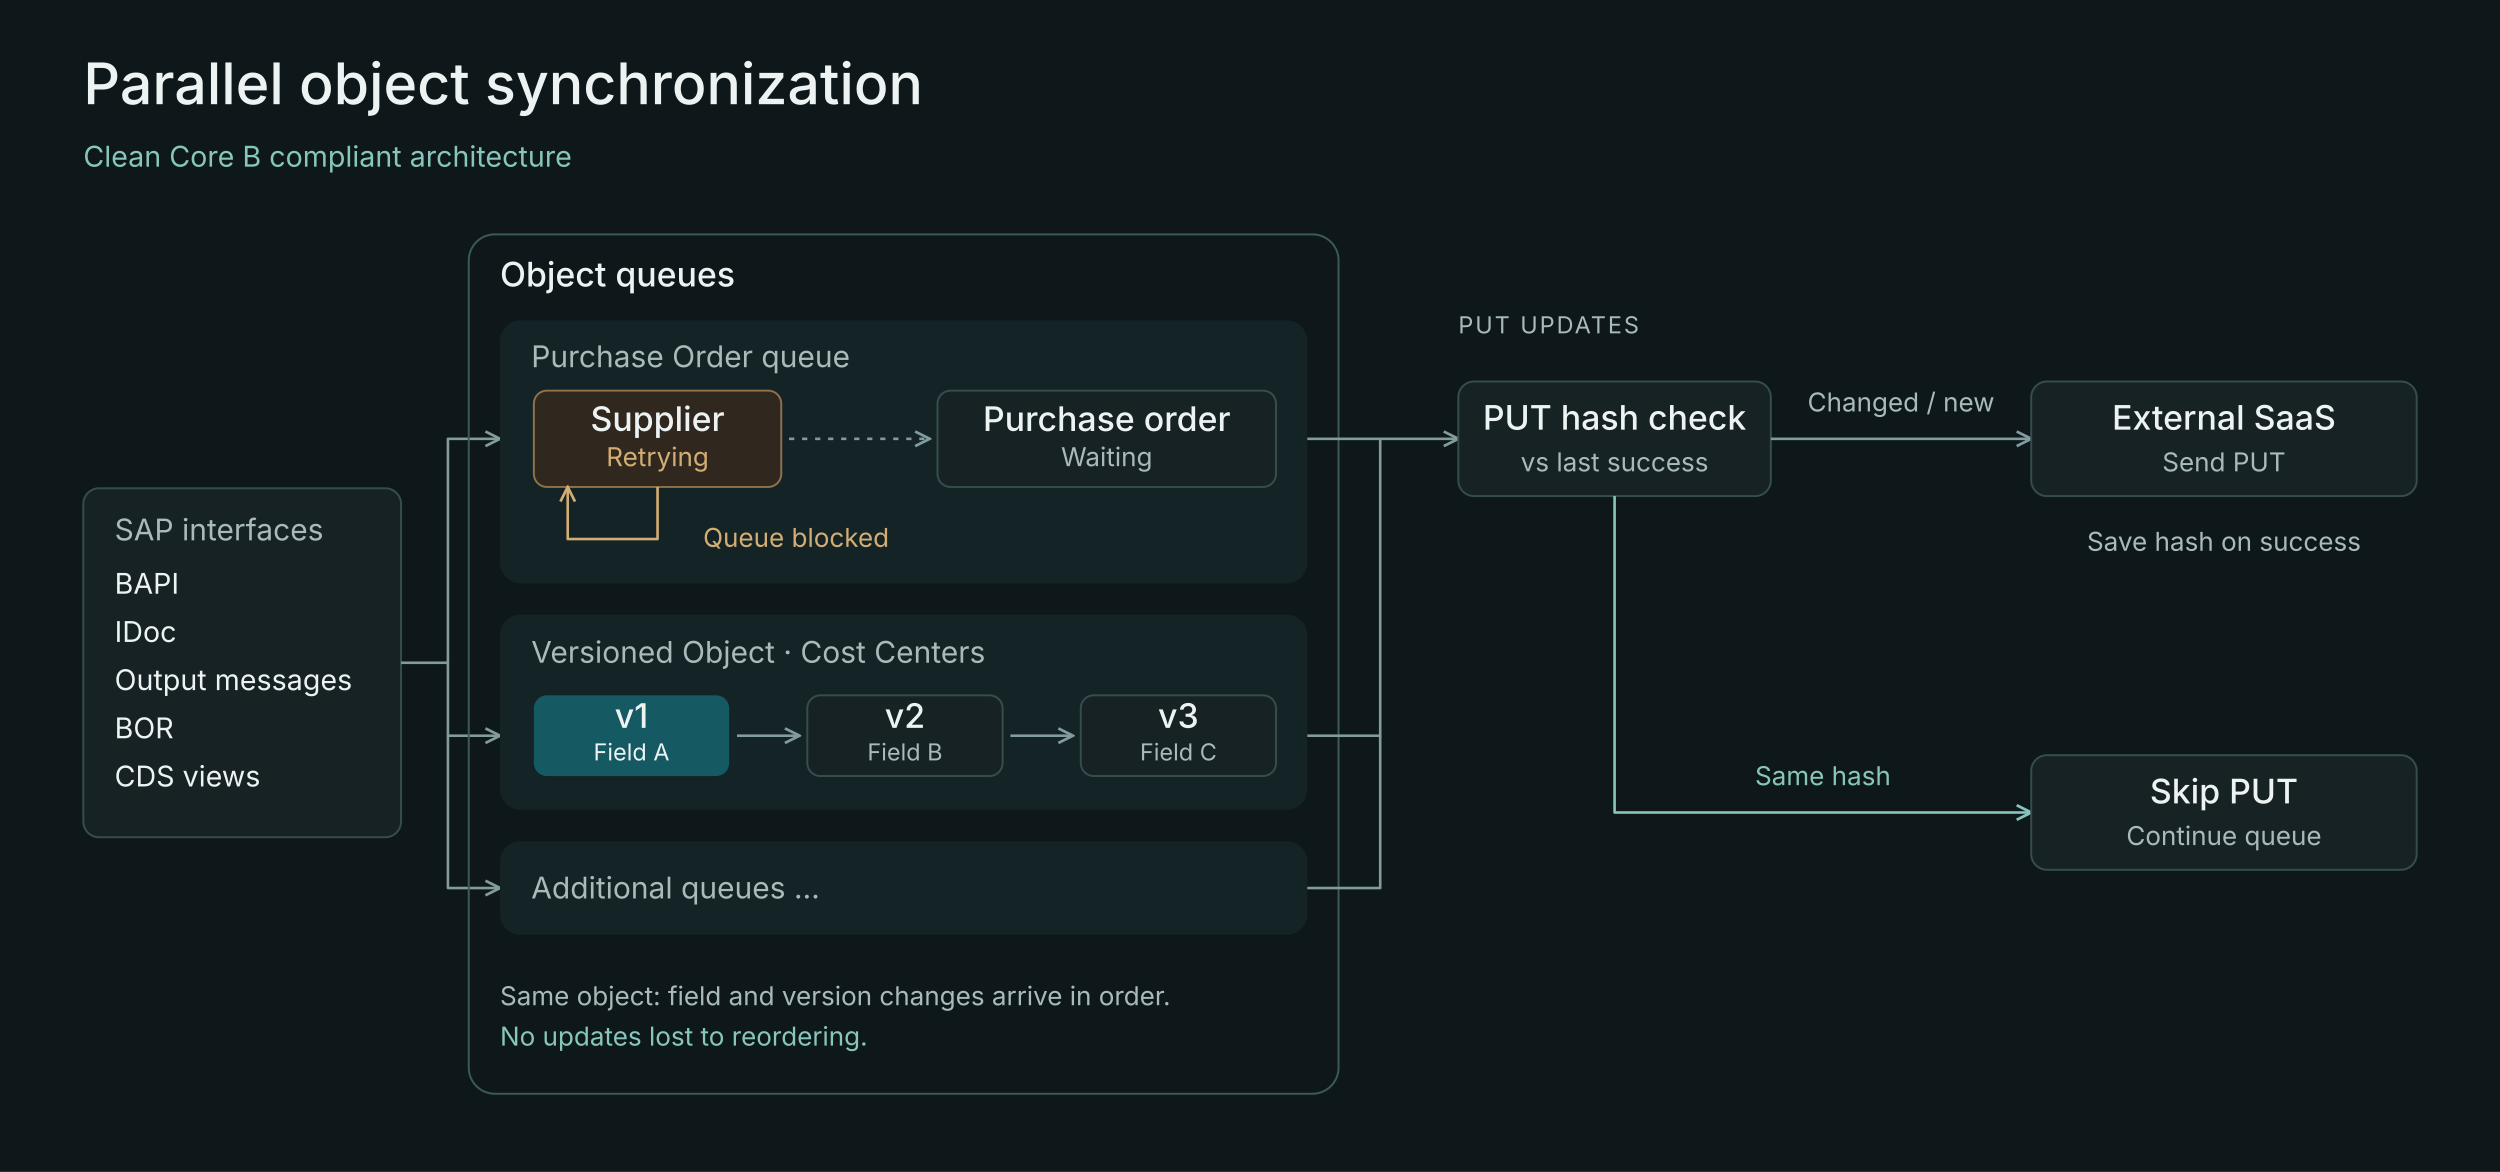
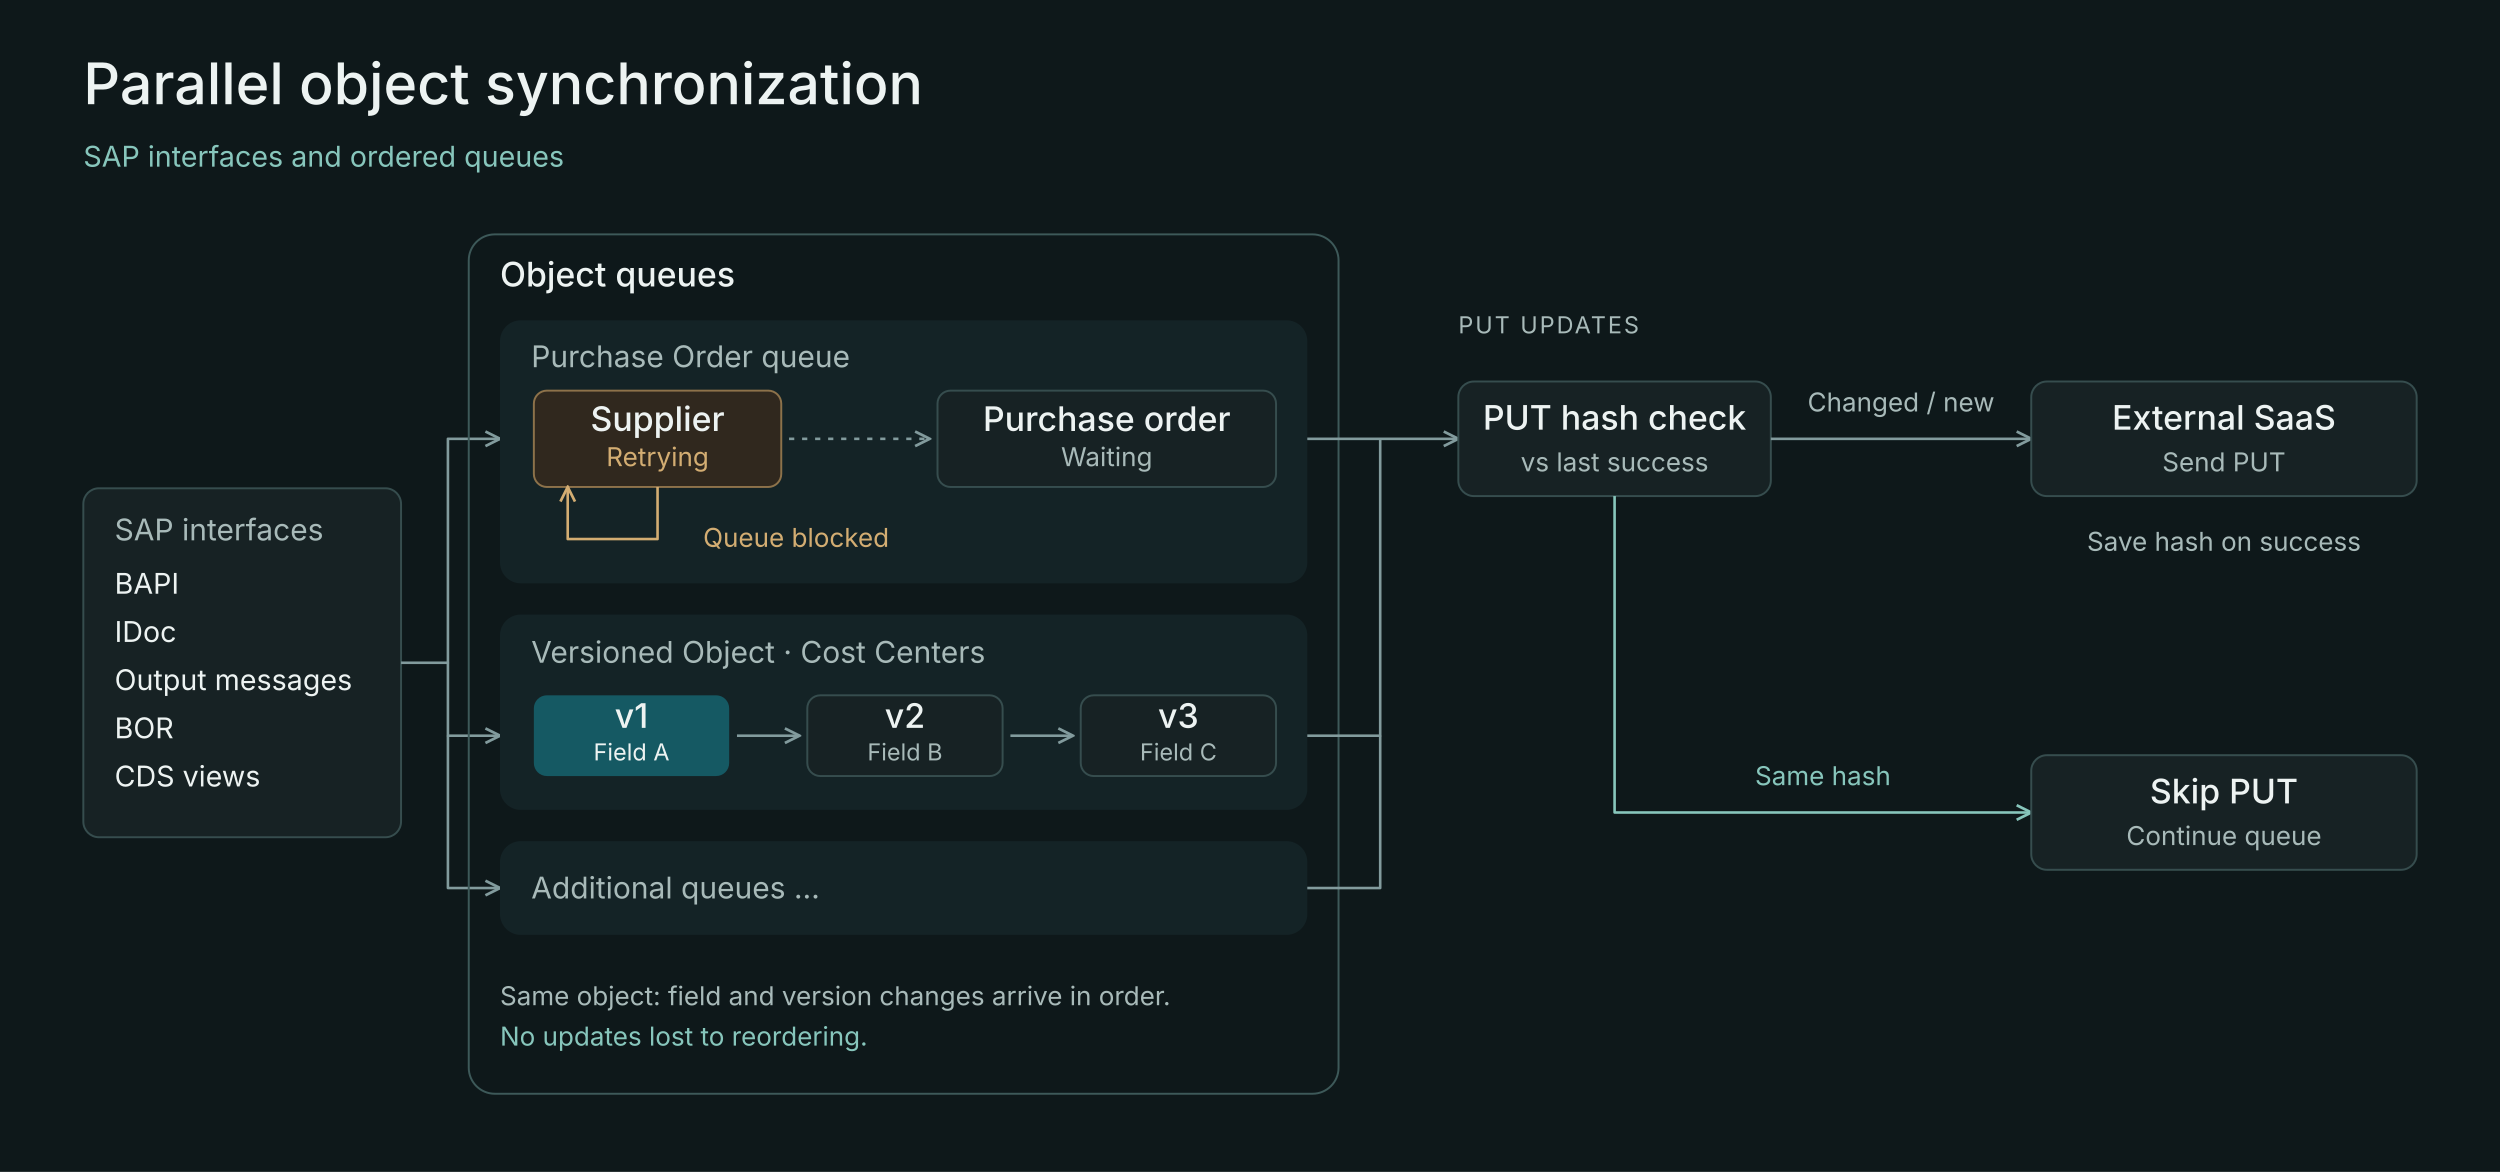
<svg xmlns="http://www.w3.org/2000/svg" width="1920" height="900" viewBox="0 0 1920 900" role="img" aria-labelledby="title description">
  <defs>
    <marker id="arrow" viewBox="0 0 10 10" refX="9" refY="5" markerWidth="7" markerHeight="7" orient="auto-start-reverse">
      <path d="M1 1 L9 5 L1 9" fill="none" stroke="#829b9d" stroke-width="1.5" />
    </marker>
    <marker id="retry-arrow" viewBox="0 0 10 10" refX="9" refY="5" markerWidth="7" markerHeight="7" orient="auto-start-reverse">
      <path d="M1 1 L9 5 L1 9" fill="none" stroke="#d3ad72" stroke-width="1.5" />
    </marker>
    <marker id="skip-arrow" viewBox="0 0 10 10" refX="9" refY="5" markerWidth="7" markerHeight="7" orient="auto-start-reverse">
      <path d="M1 1 L9 5 L1 9" fill="none" stroke="#87c6bc" stroke-width="1.5" />
    </marker>
    <style>
      text { font-family: Inter, Arial, sans-serif; fill: #edf3f2; }
      .muted { fill: #a8bab9; }
      .label { font-size: 26px; font-weight: 500; }
      .small { font-size: 20px; }
      .queue-group { fill: none; stroke: #3d5959; stroke-width: 1.5; }
      .lane { fill: #142326; }
      .node { fill: #172224; stroke: #364d4e; stroke-width: 1.5; }
      .running { fill: #155963; }
      .retry { fill: #30281e; stroke: #8d724a; stroke-width: 1.5; }
      .amber { fill: #d3ad72; }
      .green { fill: #87c6bc; }
      .wire { fill: none; stroke: #829b9d; stroke-width: 2; stroke-linejoin: round; }
      .retry-wire { fill: none; stroke: #d3ad72; stroke-width: 2; stroke-linejoin: round; }
      .skip-wire { fill: none; stroke: #87c6bc; stroke-width: 2; stroke-linejoin: round; }
    </style>
  </defs>
  <rect width="1920" height="900" fill="#0e181a" />
  <text x="64" y="80" font-size="44" font-weight="500">Parallel object synchronization</text>
-   <text x="64" y="128" font-size="22" class="green">Clean Core B compliant architecture</text>
+   <text x="64" y="128" font-size="22" class="green">SAP interfaces and ordered queues</text>
  <g id="sync-flow">
    <rect x="64" y="375" width="244" height="268" rx="12" class="node" />
    <text x="88" y="415" font-size="23" class="muted">SAP interfaces</text>
    <text x="88" y="456" font-size="22">BAPI</text>
    <text x="88" y="493" font-size="22">IDoc</text>
    <text x="88" y="530" font-size="22">Output messages</text>
    <text x="88" y="567" font-size="22">BOR</text>
    <text x="88" y="604" font-size="22">CDS views</text>
    <path d="M308 509 H344 V337 H384" class="wire" marker-end="url(#arrow)" />
    <path d="M344 509 V565 H384" class="wire" marker-end="url(#arrow)" />
    <path d="M344 565 V682 H384" class="wire" marker-end="url(#arrow)" />
    <g transform="translate(320 0)">
      <rect x="40" y="180" width="668" height="660" rx="20" class="queue-group" />
      <text x="64" y="220" class="label">Object queues</text>
      <rect x="64" y="246" width="620" height="202" rx="16" class="lane" />
      <text x="88" y="282" font-size="23" class="muted">Purchase Order queue</text>
      <rect x="90" y="300" width="190" height="74" rx="10" class="retry" />
      <text x="185" y="331" text-anchor="middle" class="label">Supplier</text>
      <text x="185" y="358" text-anchor="middle" class="small amber">Retrying</text>
      <path d="M286 337 H394" class="wire" stroke-dasharray="4 6" marker-end="url(#arrow)" />
      <rect x="400" y="300" width="260" height="74" rx="10" class="node" />
      <text x="530" y="331" text-anchor="middle" class="label">Purchase order</text>
      <text x="530" y="358" text-anchor="middle" class="small muted">Waiting</text>
      <path d="M185 374 V414 H116 V374" class="retry-wire" marker-end="url(#retry-arrow)" />
      <text x="220" y="420" class="small amber">Queue blocked</text>
      <rect x="64" y="472" width="620" height="150" rx="16" class="lane" />
      <text x="88" y="509" font-size="23" class="muted">Versioned Object · Cost Centers</text>
      <rect x="90" y="534" width="150" height="62" rx="10" class="running" />
      <text x="165" y="559" text-anchor="middle" font-size="26" font-weight="500">v1</text>
      <text x="165" y="584" text-anchor="middle" font-size="18">Field A</text>
      <path d="M246 565 H294" class="wire" marker-end="url(#arrow)" />
      <rect x="300" y="534" width="150" height="62" rx="10" class="node" />
      <text x="375" y="559" text-anchor="middle" font-size="26" font-weight="500">v2</text>
      <text x="375" y="584" text-anchor="middle" font-size="18" class="muted">Field B</text>
      <path d="M456 565 H504" class="wire" marker-end="url(#arrow)" />
      <rect x="510" y="534" width="150" height="62" rx="10" class="node" />
      <text x="585" y="559" text-anchor="middle" font-size="26" font-weight="500">v3</text>
      <text x="585" y="584" text-anchor="middle" font-size="18" class="muted">Field C</text>
      <rect x="64" y="646" width="620" height="72" rx="16" class="lane" />
      <text x="88" y="690" font-size="23" class="muted">Additional queues …</text>
      <text x="64" y="772" class="small muted">Same object: field and version changes arrive in order.</text>
      <text x="64" y="803" class="small green">No updates lost to reordering.</text>
      <path d="M684 337 H800" class="wire" marker-end="url(#arrow)" />
      <path d="M684 565 H740 V337" class="wire" />
      <path d="M684 682 H740 V565" class="wire" />
      <text x="800" y="256" font-size="18" class="muted" letter-spacing="1.5">PUT UPDATES</text>
      <rect x="800" y="293" width="240" height="88" rx="12" class="node" />
      <text x="920" y="330" text-anchor="middle" class="label">PUT hash check</text>
      <text x="920" y="362" text-anchor="middle" class="small muted">vs last success</text>
      <path d="M1040 337 H1240" class="wire" marker-end="url(#arrow)" />
      <text x="1140" y="316" text-anchor="middle" class="small muted">Changed / new</text>
      <rect x="1240" y="293" width="296" height="88" rx="12" class="node" />
      <text x="1388" y="330" text-anchor="middle" class="label">External SaaS</text>
      <text x="1388" y="362" text-anchor="middle" class="small muted">Send PUT</text>
      <text x="1388" y="423" text-anchor="middle" class="small muted">Save hash on success</text>
      <path d="M920 381 V624 H1240" class="skip-wire" marker-end="url(#skip-arrow)" />
      <text x="1080" y="603" text-anchor="middle" class="small green">Same hash</text>
      <rect x="1240" y="580" width="296" height="88" rx="12" class="node" />
      <text x="1388" y="617" text-anchor="middle" class="label">Skip PUT</text>
      <text x="1388" y="649" text-anchor="middle" class="small muted">Continue queue</text>
    </g>
  </g>
</svg>
